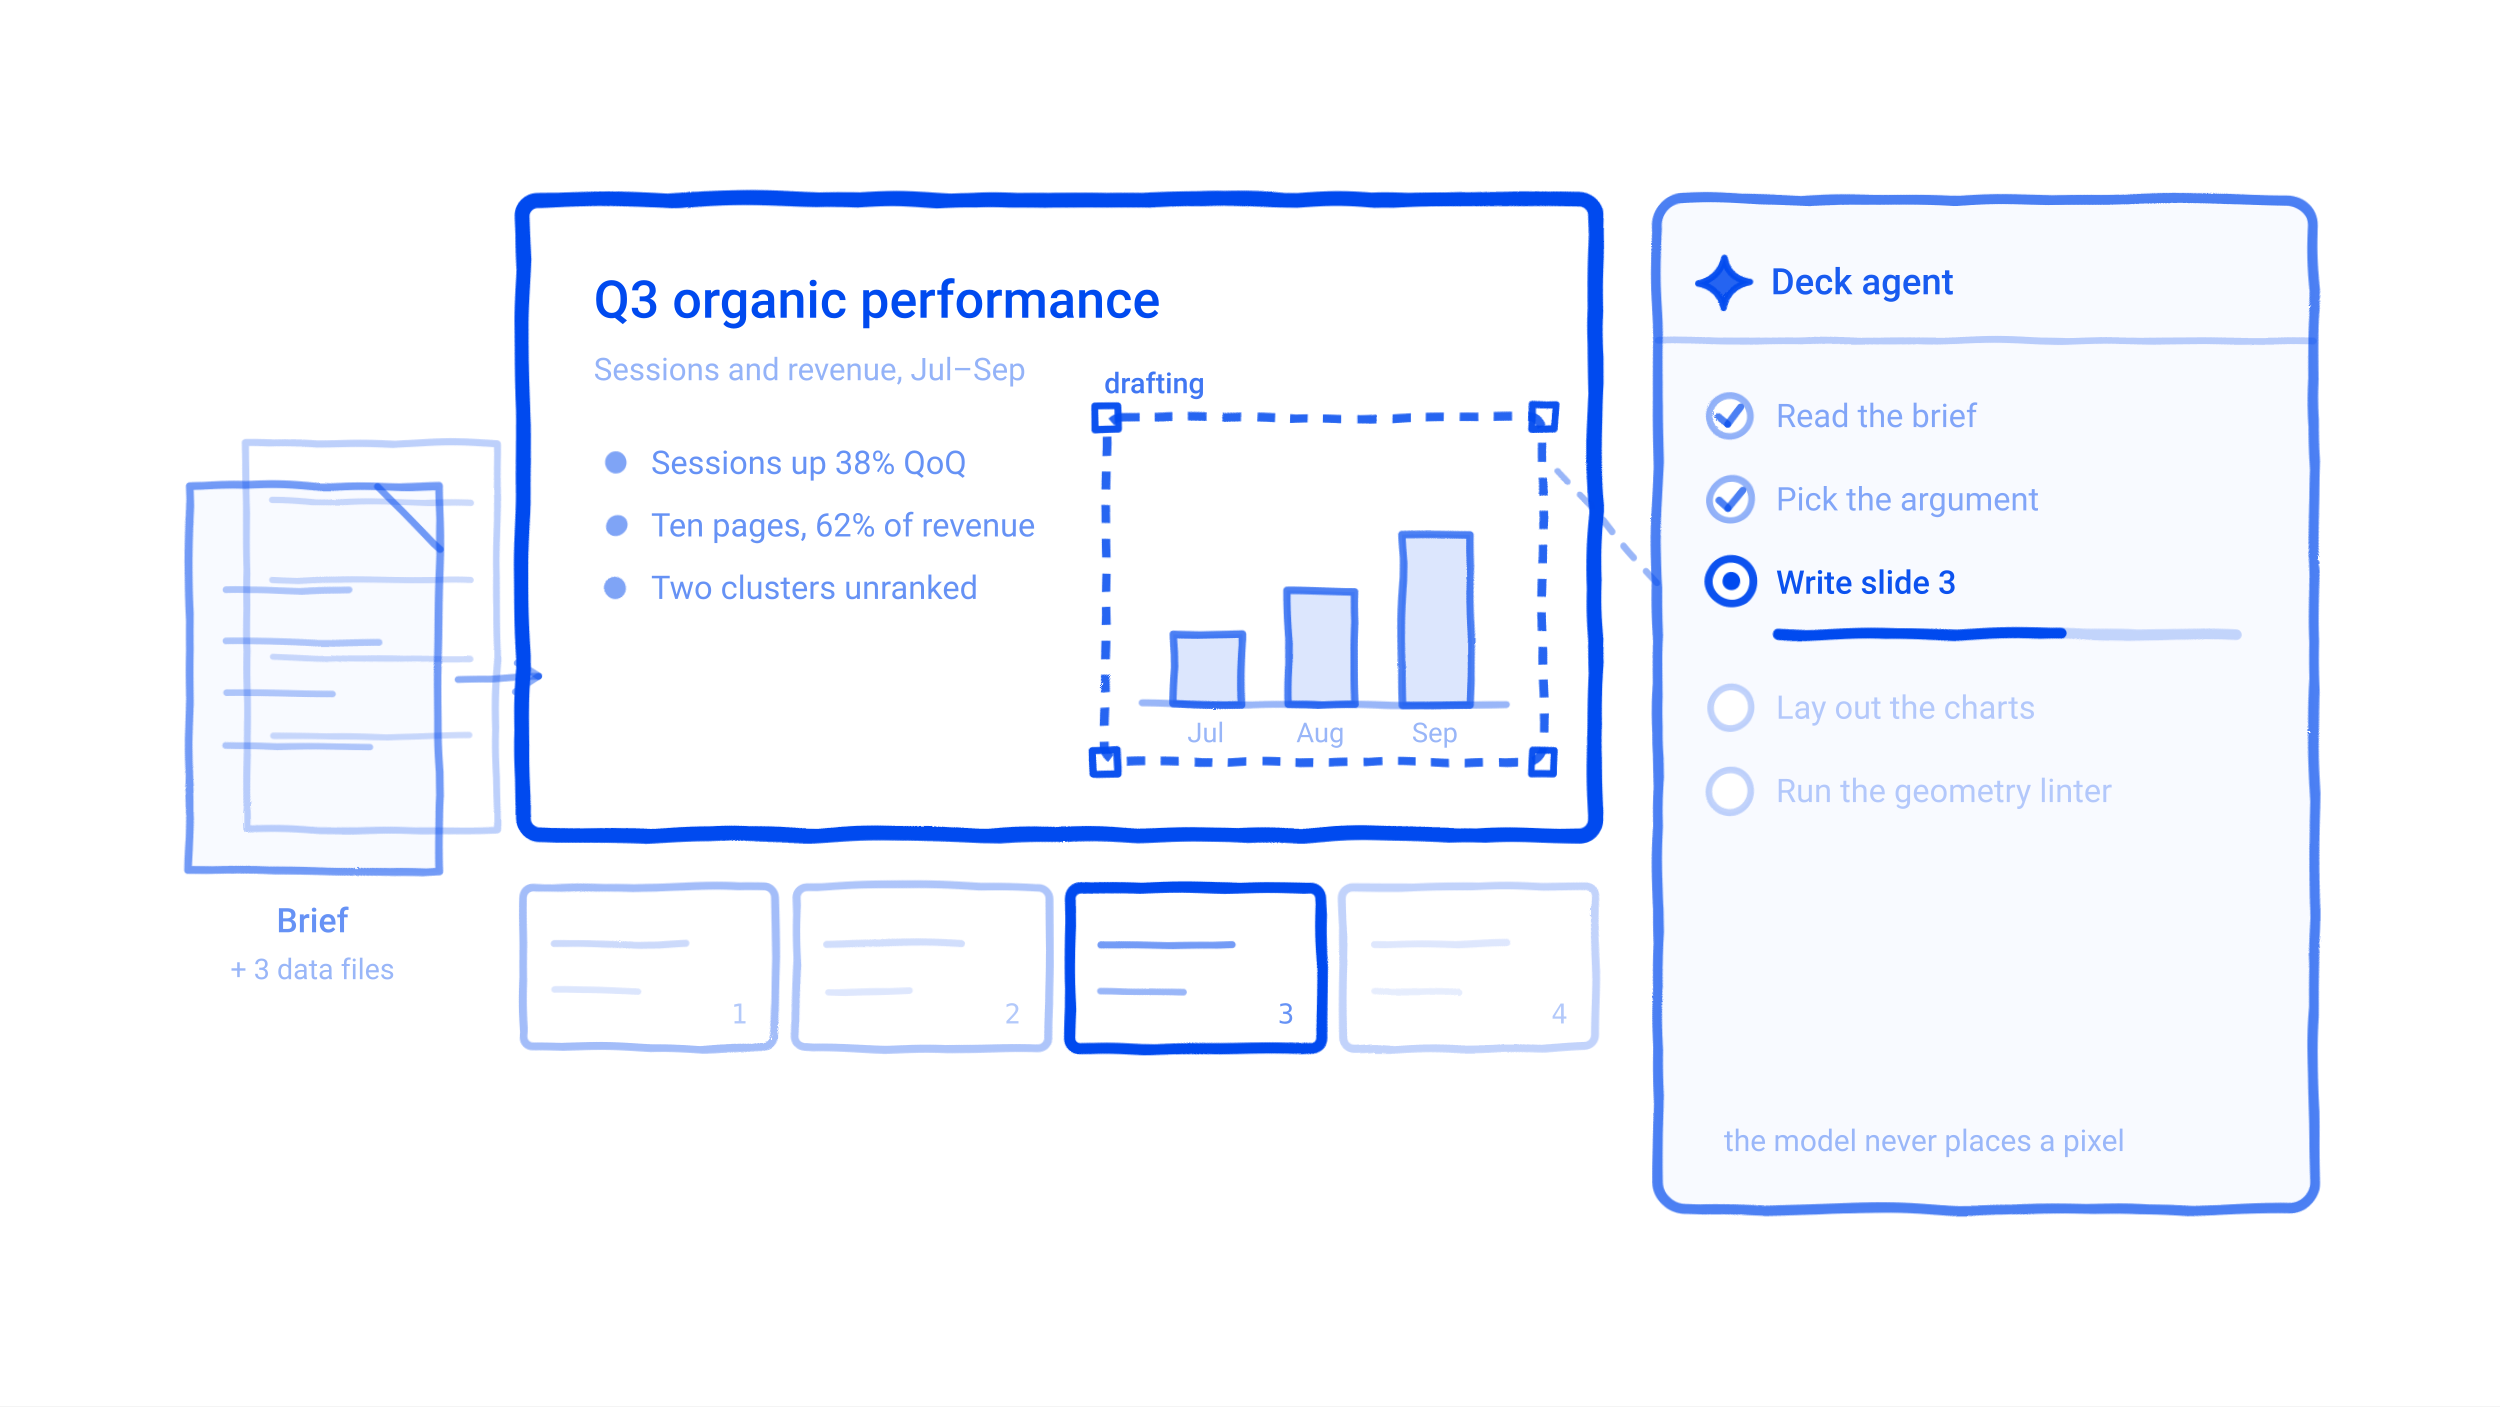
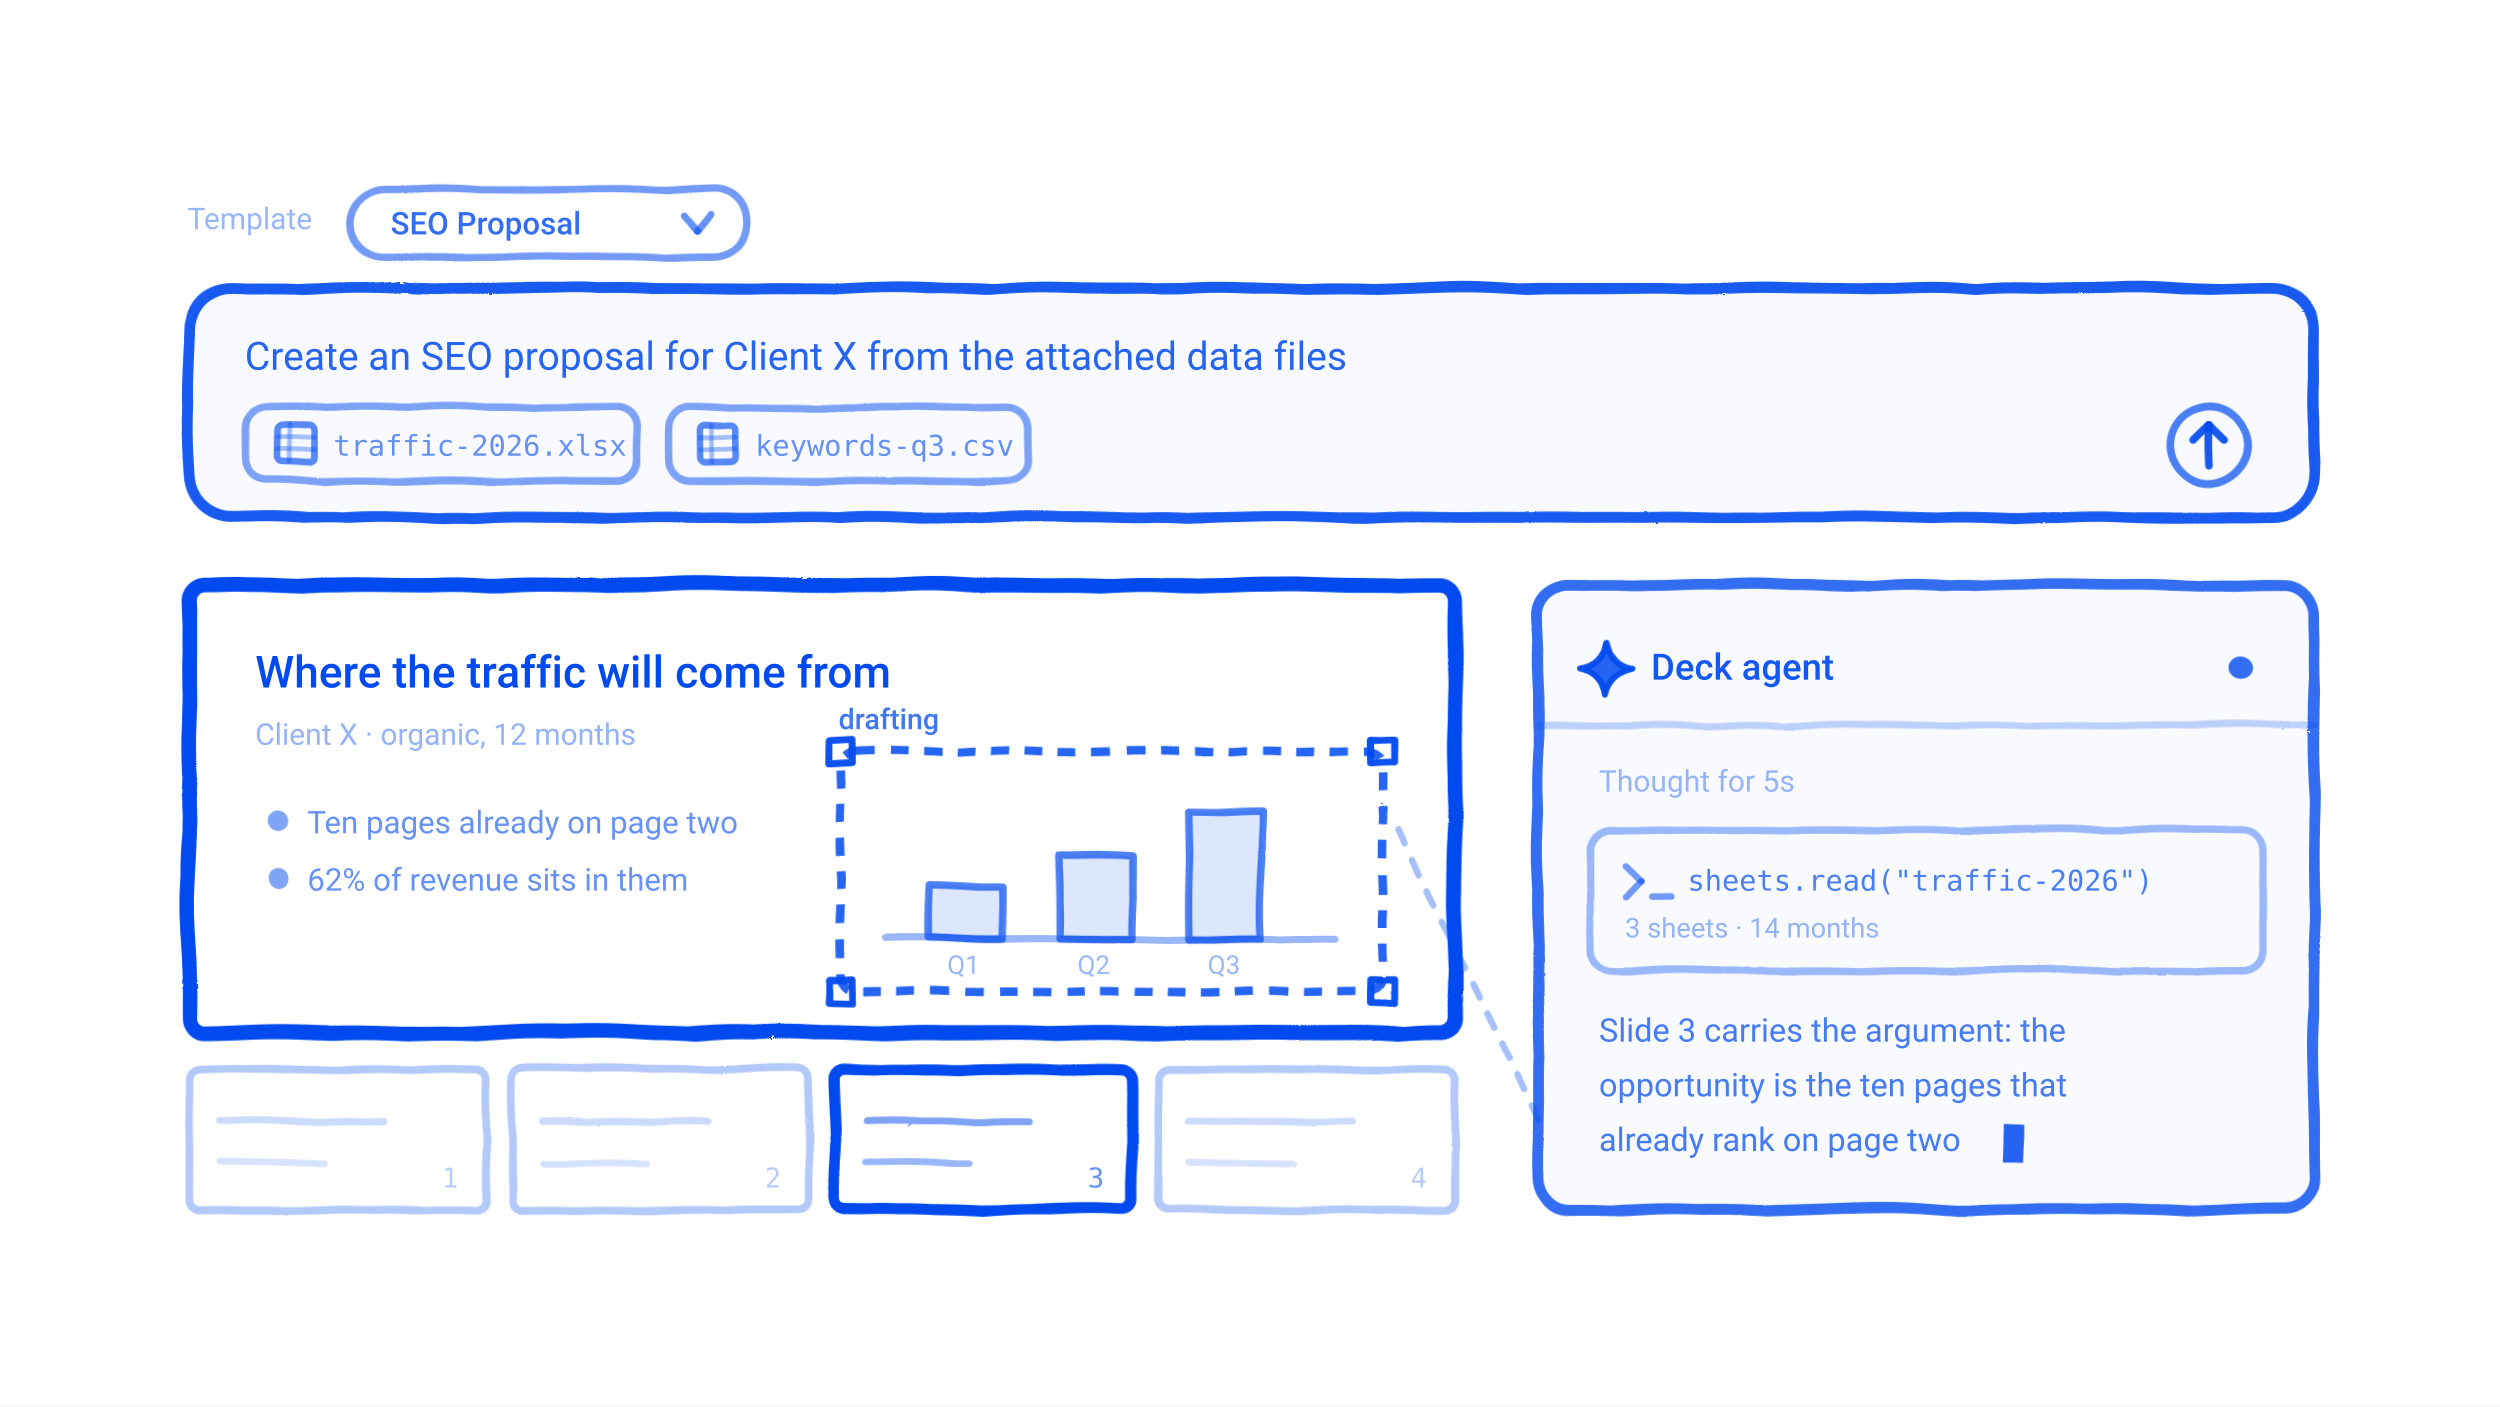
<svg xmlns="http://www.w3.org/2000/svg" viewBox="0 0 960 540" width="960" height="540" role="img" stroke-linejoin="round">
  <defs>
    <filter id="rough" x="-20%" y="-20%" width="140%" height="140%">
      <feTurbulence type="turbulence" baseFrequency="0.016" numOctaves="2" seed="7" result="n" />
      <feDisplacementMap in="SourceGraphic" in2="n" scale="2.4" xChannelSelector="R" yChannelSelector="G" />
    </filter>
  </defs>
  <rect width="960" height="540" fill="#FFFFFF" />
  <g filter="url(#rough)">
-     <rect x="94.0" y="170.0" width="96.0" height="148.0" rx="0" fill="none" stroke="#004AEF" stroke-opacity="0.26" stroke-width="2.7" />
-     <path d="M104.0,192.0 L180.0,192.0" fill="none" stroke="#004AEF" stroke-opacity="0.20" stroke-width="2.4" stroke-linecap="round" />
-     <path d="M104.0,222.0 L180.0,222.0" fill="none" stroke="#004AEF" stroke-opacity="0.20" stroke-width="2.4" stroke-linecap="round" />
-     <path d="M104.0,252.0 L180.0,252.0" fill="none" stroke="#004AEF" stroke-opacity="0.20" stroke-width="2.4" stroke-linecap="round" />
-     <path d="M104.0,282.0 L180.0,282.0" fill="none" stroke="#004AEF" stroke-opacity="0.20" stroke-width="2.4" stroke-linecap="round" />
-     <rect x="72.0" y="186.0" width="96.0" height="148.0" rx="0" fill="#004AEF" fill-opacity="0.03" stroke="#004AEF" stroke-opacity="0.55" stroke-width="3.0" />
-     <path d="M144.0,186.0 L168.0,210.0" fill="none" stroke="#004AEF" stroke-opacity="0.55" stroke-width="2.7" stroke-linecap="round" />
-     <path d="M86.0,226.0 L133.5,226.0" fill="none" stroke="#004AEF" stroke-opacity="0.30" stroke-width="2.55" stroke-linecap="round" />
-     <path d="M86.0,246.0 L145.4,246.0" fill="none" stroke="#004AEF" stroke-opacity="0.30" stroke-width="2.55" stroke-linecap="round" />
-     <path d="M86.0,266.0 L126.9,266.0" fill="none" stroke="#004AEF" stroke-opacity="0.30" stroke-width="2.55" stroke-linecap="round" />
-     <path d="M86.0,286.0 L141.4,286.0" fill="none" stroke="#004AEF" stroke-opacity="0.30" stroke-width="2.55" stroke-linecap="round" />
-     <path d="M176.0,260.0 L206.0,260.0" fill="none" stroke="#004AEF" stroke-opacity="0.45" stroke-width="2.7" stroke-linecap="round" />
-     <path d="M197.5,254.4 L206.0,260.0" fill="none" stroke="#004AEF" stroke-opacity="0.45" stroke-width="2.7" stroke-linecap="round" />
-     <path d="M197.5,265.6 L206.0,260.0" fill="none" stroke="#004AEF" stroke-opacity="0.45" stroke-width="2.7" stroke-linecap="round" />
-     <rect x="200.0" y="76.0" width="412.0" height="244.0" rx="6" fill="none" stroke="#004AEF" stroke-opacity="1.00" stroke-width="5.7" />
-     <circle cx="236.0" cy="177.0" r="4.2" fill="#004AEF" fill-opacity="0.50" />
-     <circle cx="236.0" cy="201.0" r="4.2" fill="#004AEF" fill-opacity="0.50" />
-     <circle cx="236.0" cy="225.0" r="4.2" fill="#004AEF" fill-opacity="0.50" />
-     <rect x="424.0" y="160.0" width="168.0" height="132.0" rx="6" fill="none" stroke="#004AEF" stroke-opacity="0.85" stroke-width="3.3" stroke-dasharray="7 6" />
-     <rect x="419.5" y="155.5" width="9.0" height="9.0" rx="0" fill="none" stroke="#004AEF" stroke-opacity="0.95" stroke-width="2.7" />
-     <rect x="587.5" y="155.5" width="9.0" height="9.0" rx="0" fill="none" stroke="#004AEF" stroke-opacity="0.95" stroke-width="2.7" />
-     <rect x="419.5" y="287.5" width="9.0" height="9.0" rx="0" fill="none" stroke="#004AEF" stroke-opacity="0.95" stroke-width="2.7" />
-     <rect x="587.5" y="287.5" width="9.0" height="9.0" rx="0" fill="none" stroke="#004AEF" stroke-opacity="0.95" stroke-width="2.7" />
-     <rect x="450.0" y="242.8" width="26.0" height="27.2" rx="0" fill="#004AEF" fill-opacity="0.14" stroke="#004AEF" stroke-opacity="0.70" stroke-width="2.85" />
-     <rect x="494.0" y="226.5" width="26.0" height="43.5" rx="0" fill="#004AEF" fill-opacity="0.14" stroke="#004AEF" stroke-opacity="0.70" stroke-width="2.85" />
-     <rect x="538.0" y="204.7" width="26.0" height="65.3" rx="0" fill="#004AEF" fill-opacity="0.14" stroke="#004AEF" stroke-opacity="0.70" stroke-width="2.85" />
-     <path d="M438.0,270.0 L578.0,270.0" fill="none" stroke="#004AEF" stroke-opacity="0.40" stroke-width="2.7" stroke-linecap="round" />
-     <rect x="200.0" y="340.0" width="97.0" height="62.0" rx="4" fill="none" stroke="#004AEF" stroke-opacity="0.36" stroke-width="3.0" />
-     <path d="M212.0,362.0 L263.1,362.0" fill="none" stroke="#004AEF" stroke-opacity="0.20" stroke-width="2.7" stroke-linecap="round" />
-     <path d="M212.0,380.0 L244.1,380.0" fill="none" stroke="#004AEF" stroke-opacity="0.14" stroke-width="2.55" stroke-linecap="round" />
-     <rect x="305.0" y="340.0" width="97.0" height="62.0" rx="4" fill="none" stroke="#004AEF" stroke-opacity="0.32" stroke-width="3.0" />
-     <path d="M317.0,362.0 L368.1,362.0" fill="none" stroke="#004AEF" stroke-opacity="0.18" stroke-width="2.7" stroke-linecap="round" />
-     <path d="M317.0,380.0 L349.1,380.0" fill="none" stroke="#004AEF" stroke-opacity="0.13" stroke-width="2.55" stroke-linecap="round" />
-     <rect x="410.0" y="340.0" width="97.0" height="62.0" rx="4" fill="none" stroke="#004AEF" stroke-opacity="1.00" stroke-width="4.2" />
-     <path d="M422.0,362.0 L473.1,362.0" fill="none" stroke="#004AEF" stroke-opacity="0.55" stroke-width="2.7" stroke-linecap="round" />
-     <path d="M422.0,380.0 L454.1,380.0" fill="none" stroke="#004AEF" stroke-opacity="0.40" stroke-width="2.55" stroke-linecap="round" />
-     <rect x="515.0" y="340.0" width="97.0" height="62.0" rx="4" fill="none" stroke="#004AEF" stroke-opacity="0.24" stroke-width="3.0" />
-     <path d="M527.0,362.0 L578.1,362.0" fill="none" stroke="#004AEF" stroke-opacity="0.13" stroke-width="2.7" stroke-linecap="round" />
-     <path d="M527.0,380.0 L559.1,380.0" fill="none" stroke="#004AEF" stroke-opacity="0.10" stroke-width="2.55" stroke-linecap="round" />
-     <rect x="636.0" y="76.0" width="252.0" height="388.0" rx="10" fill="#004AEF" fill-opacity="0.03" stroke="#004AEF" stroke-opacity="0.70" stroke-width="3.9" />
-     <path d="M662.0,98.5 Q663.6,106.4 671.5,108.0 Q663.6,109.6 662.0,117.5 Q660.4,109.6 652.5,108.0 Q660.4,106.4 662.0,98.5 Z" fill="#004AEF" fill-opacity="0.85" stroke="#004AEF" stroke-opacity="0.95" stroke-width="2.4" stroke-linejoin="round" />
-     <path d="M636.0,130.0 L888.0,130.0" fill="none" stroke="#004AEF" stroke-opacity="0.26" stroke-width="2.7" stroke-linecap="round" />
-     <circle cx="664.0" cy="159.0" r="8.0" fill="#FFFFFF" stroke="#004AEF" stroke-opacity="0.42" stroke-width="2.55" />
-     <path d="M659.6,159.0 L663.1,162.2" fill="none" stroke="#004AEF" stroke-opacity="0.70" stroke-width="2.7" stroke-linecap="round" />
-     <path d="M663.1,162.2 L668.4,155.6" fill="none" stroke="#004AEF" stroke-opacity="0.70" stroke-width="2.7" stroke-linecap="round" />
-     <circle cx="664.0" cy="191.0" r="8.0" fill="#FFFFFF" stroke="#004AEF" stroke-opacity="0.42" stroke-width="2.55" />
-     <path d="M659.6,191.0 L663.1,194.2" fill="none" stroke="#004AEF" stroke-opacity="0.70" stroke-width="2.7" stroke-linecap="round" />
-     <path d="M663.1,194.2 L668.4,187.6" fill="none" stroke="#004AEF" stroke-opacity="0.70" stroke-width="2.7" stroke-linecap="round" />
-     <circle cx="664.0" cy="223.0" r="8.5" fill="#FFFFFF" stroke="#004AEF" stroke-opacity="0.95" stroke-width="3.0" />
-     <circle cx="664.0" cy="223.0" r="3.4" fill="#004AEF" fill-opacity="1.00" />
-     <path d="M682.0,243.0 L858.0,243.0" fill="none" stroke="#004AEF" stroke-opacity="0.22" stroke-width="4.2" stroke-linecap="round" />
-     <path d="M682.0,243.0 L791.1,243.0" fill="none" stroke="#004AEF" stroke-opacity="1.00" stroke-width="4.2" stroke-linecap="round" />
-     <circle cx="664.0" cy="271.0" r="8.0" fill="#FFFFFF" stroke="#004AEF" stroke-opacity="0.24" stroke-width="2.55" />
-     <circle cx="664.0" cy="303.0" r="8.0" fill="#FFFFFF" stroke="#004AEF" stroke-opacity="0.24" stroke-width="2.55" />
-     <path d="M636.0,223.0 L598.0,180.0" fill="none" stroke="#004AEF" stroke-opacity="0.40" stroke-width="2.55" stroke-linecap="round" stroke-dasharray="6 7" />
+     <rect x="134.0" y="72.0" width="152.0" height="26.0" rx="13" fill="none" stroke="#004AEF" stroke-opacity="0.55" stroke-width="2.85" />
+     <path d="M262.0,82.0 L267.0,88.0" fill="none" stroke="#004AEF" stroke-opacity="0.60" stroke-width="2.7" stroke-linecap="round" />
+     <path d="M267.0,88.0 L272.0,82.0" fill="none" stroke="#004AEF" stroke-opacity="0.60" stroke-width="2.7" stroke-linecap="round" />
+     <rect x="72.0" y="110.0" width="816.0" height="88.0" rx="16" fill="#004AEF" fill-opacity="0.03" stroke="#004AEF" stroke-opacity="0.90" stroke-width="4.2" />
+     <rect x="94.0" y="156.0" width="150.0" height="28.0" rx="8" fill="none" stroke="#004AEF" stroke-opacity="0.50" stroke-width="2.85" />
+     <rect x="106.0" y="163.0" width="14.0" height="14.0" rx="2" fill="none" stroke="#004AEF" stroke-opacity="0.65" stroke-width="2.55" />
+     <path d="M106.0,167.6 L120.0,167.6" fill="none" stroke="#004AEF" stroke-opacity="0.35" stroke-width="1.8" stroke-linecap="round" />
+     <path d="M106.0,172.2 L120.0,172.2" fill="none" stroke="#004AEF" stroke-opacity="0.35" stroke-width="1.8" stroke-linecap="round" />
+     <path d="M110.6,163.0 L110.6,177.0" fill="none" stroke="#004AEF" stroke-opacity="0.35" stroke-width="1.8" stroke-linecap="round" />
+     <rect x="256.0" y="156.0" width="138.0" height="28.0" rx="8" fill="none" stroke="#004AEF" stroke-opacity="0.50" stroke-width="2.85" />
+     <rect x="268.0" y="163.0" width="14.0" height="14.0" rx="2" fill="none" stroke="#004AEF" stroke-opacity="0.65" stroke-width="2.55" />
+     <path d="M268.0,167.6 L282.0,167.6" fill="none" stroke="#004AEF" stroke-opacity="0.35" stroke-width="1.8" stroke-linecap="round" />
+     <path d="M268.0,172.2 L282.0,172.2" fill="none" stroke="#004AEF" stroke-opacity="0.35" stroke-width="1.8" stroke-linecap="round" />
+     <path d="M272.6,163.0 L272.6,177.0" fill="none" stroke="#004AEF" stroke-opacity="0.35" stroke-width="1.8" stroke-linecap="round" />
+     <circle cx="848.0" cy="170.0" r="15.0" fill="#004AEF" fill-opacity="0.00" />
+     <rect x="833.0" y="155.0" width="30.0" height="30.0" rx="15" fill="none" stroke="#004AEF" stroke-opacity="0.70" stroke-width="3.0" />
+     <path d="M848.0,178.0 L848.0,162.0" fill="none" stroke="#004AEF" stroke-opacity="0.90" stroke-width="3.0" stroke-linecap="round" />
+     <path d="M842.0,168.0 L848.0,162.0" fill="none" stroke="#004AEF" stroke-opacity="0.90" stroke-width="3.0" stroke-linecap="round" />
+     <path d="M854.0,168.0 L848.0,162.0" fill="none" stroke="#004AEF" stroke-opacity="0.90" stroke-width="3.0" stroke-linecap="round" />
+     <rect x="72.0" y="224.0" width="486.0" height="172.0" rx="6" fill="none" stroke="#004AEF" stroke-opacity="1.00" stroke-width="5.7" />
+     <circle cx="106.0" cy="315.0" r="4.0" fill="#004AEF" fill-opacity="0.50" />
+     <circle cx="106.0" cy="337.0" r="4.0" fill="#004AEF" fill-opacity="0.50" />
+     <rect x="322.0" y="288.0" width="208.0" height="92.0" rx="6" fill="none" stroke="#004AEF" stroke-opacity="0.85" stroke-width="3.3" stroke-dasharray="7 6" />
+     <rect x="317.5" y="283.5" width="9.0" height="9.0" rx="0" fill="none" stroke="#004AEF" stroke-opacity="0.95" stroke-width="2.7" />
+     <rect x="525.5" y="283.5" width="9.0" height="9.0" rx="0" fill="none" stroke="#004AEF" stroke-opacity="0.95" stroke-width="2.7" />
+     <rect x="317.5" y="375.5" width="9.0" height="9.0" rx="0" fill="none" stroke="#004AEF" stroke-opacity="0.95" stroke-width="2.7" />
+     <rect x="525.5" y="375.5" width="9.0" height="9.0" rx="0" fill="none" stroke="#004AEF" stroke-opacity="0.95" stroke-width="2.7" />
+     <rect x="356.0" y="340.2" width="28.0" height="19.8" rx="0" fill="#004AEF" fill-opacity="0.14" stroke="#004AEF" stroke-opacity="0.70" stroke-width="2.85" />
+     <rect x="406.0" y="327.8" width="28.0" height="32.2" rx="0" fill="#004AEF" fill-opacity="0.14" stroke="#004AEF" stroke-opacity="0.70" stroke-width="2.85" />
+     <rect x="456.0" y="311.1" width="28.0" height="48.9" rx="0" fill="#004AEF" fill-opacity="0.14" stroke="#004AEF" stroke-opacity="0.70" stroke-width="2.85" />
+     <path d="M340.0,360.0 L512.0,360.0" fill="none" stroke="#004AEF" stroke-opacity="0.40" stroke-width="2.7" stroke-linecap="round" />
+     <rect x="72.0" y="410.0" width="114.0" height="54.0" rx="4" fill="none" stroke="#004AEF" stroke-opacity="0.30" stroke-width="3.0" />
+     <path d="M84.0,430.0 L147.0,430.0" fill="none" stroke="#004AEF" stroke-opacity="0.20" stroke-width="2.7" stroke-linecap="round" />
+     <path d="M84.0,446.0 L123.6,446.0" fill="none" stroke="#004AEF" stroke-opacity="0.16" stroke-width="2.55" stroke-linecap="round" />
+     <rect x="196.0" y="410.0" width="114.0" height="54.0" rx="4" fill="none" stroke="#004AEF" stroke-opacity="0.30" stroke-width="3.0" />
+     <path d="M208.0,430.0 L271.0,430.0" fill="none" stroke="#004AEF" stroke-opacity="0.20" stroke-width="2.7" stroke-linecap="round" />
+     <path d="M208.0,446.0 L247.6,446.0" fill="none" stroke="#004AEF" stroke-opacity="0.16" stroke-width="2.55" stroke-linecap="round" />
+     <rect x="320.0" y="410.0" width="114.0" height="54.0" rx="4" fill="none" stroke="#004AEF" stroke-opacity="1.00" stroke-width="4.2" />
+     <path d="M332.0,430.0 L395.0,430.0" fill="none" stroke="#004AEF" stroke-opacity="0.50" stroke-width="2.7" stroke-linecap="round" />
+     <path d="M332.0,446.0 L371.6,446.0" fill="none" stroke="#004AEF" stroke-opacity="0.40" stroke-width="2.55" stroke-linecap="round" />
+     <rect x="444.0" y="410.0" width="114.0" height="54.0" rx="4" fill="none" stroke="#004AEF" stroke-opacity="0.30" stroke-width="3.0" />
+     <path d="M456.0,430.0 L519.0,430.0" fill="none" stroke="#004AEF" stroke-opacity="0.20" stroke-width="2.7" stroke-linecap="round" />
+     <path d="M456.0,446.0 L495.6,446.0" fill="none" stroke="#004AEF" stroke-opacity="0.16" stroke-width="2.55" stroke-linecap="round" />
+     <rect x="590.0" y="224.0" width="298.0" height="240.0" rx="12" fill="#004AEF" fill-opacity="0.028" stroke="#004AEF" stroke-opacity="0.80" stroke-width="4.2" />
+     <path d="M616.0,246.0 Q617.7,254.3 626.0,256.0 Q617.7,257.7 616.0,266.0 Q614.3,257.7 606.0,256.0 Q614.3,254.3 616.0,246.0 Z" fill="#004AEF" fill-opacity="0.85" stroke="#004AEF" stroke-opacity="0.95" stroke-width="2.4" stroke-linejoin="round" />
+     <circle cx="860.0" cy="256.0" r="4.5" fill="#004AEF" fill-opacity="0.80" />
+     <path d="M590.0,278.0 L888.0,278.0" fill="none" stroke="#004AEF" stroke-opacity="0.24" stroke-width="2.7" stroke-linecap="round" />
+     <rect x="610.0" y="318.0" width="258.0" height="54.0" rx="8" fill="none" stroke="#004AEF" stroke-opacity="0.38" stroke-width="2.85" />
+     <path d="M624.0,332.0 L630.0,338.0" fill="none" stroke="#004AEF" stroke-opacity="0.55" stroke-width="2.55" stroke-linecap="round" />
+     <path d="M630.0,338.0 L624.0,344.0" fill="none" stroke="#004AEF" stroke-opacity="0.55" stroke-width="2.55" stroke-linecap="round" />
+     <path d="M634.0,344.0 L641.0,344.0" fill="none" stroke="#004AEF" stroke-opacity="0.55" stroke-width="2.55" stroke-linecap="round" />
+     <rect x="768.4" y="431.0" width="8" height="15" fill="#004AEF" fill-opacity="0.85" />
+     <path d="M590.0,429.0 L536.0,318.0" fill="none" stroke="#004AEF" stroke-opacity="0.35" stroke-width="2.55" stroke-linecap="round" stroke-dasharray="6 7" />
  </g>
-   <text x="120.0" y="358.0" font-family="system-ui, -apple-system, Segoe UI, Roboto, Helvetica, Arial, sans-serif" font-size="13" font-weight="500" fill="#004AEF" fill-opacity="0.60" text-anchor="middle" xml:space="preserve">Brief</text>
-   <text x="120.0" y="376.0" font-family="system-ui, -apple-system, Segoe UI, Roboto, Helvetica, Arial, sans-serif" font-size="11" font-weight="400" fill="#004AEF" fill-opacity="0.40" text-anchor="middle" xml:space="preserve">+ 3 data files</text>
-   <text x="228.0" y="122.0" font-family="system-ui, -apple-system, Segoe UI, Roboto, Helvetica, Arial, sans-serif" font-size="20" font-weight="500" fill="#004AEF" fill-opacity="1.00" text-anchor="start" xml:space="preserve">Q3 organic performance</text>
-   <text x="228.0" y="146.0" font-family="system-ui, -apple-system, Segoe UI, Roboto, Helvetica, Arial, sans-serif" font-size="12" font-weight="400" fill="#004AEF" fill-opacity="0.42" text-anchor="start" xml:space="preserve">Sessions and revenue, Jul–Sep</text>
-   <text x="250.0" y="182.0" font-family="system-ui, -apple-system, Segoe UI, Roboto, Helvetica, Arial, sans-serif" font-size="12.5" font-weight="400" fill="#004AEF" fill-opacity="0.60" text-anchor="start" xml:space="preserve">Sessions up 38% QoQ</text>
-   <text x="250.0" y="206.0" font-family="system-ui, -apple-system, Segoe UI, Roboto, Helvetica, Arial, sans-serif" font-size="12.5" font-weight="400" fill="#004AEF" fill-opacity="0.60" text-anchor="start" xml:space="preserve">Ten pages, 62% of revenue</text>
-   <text x="250.0" y="230.0" font-family="system-ui, -apple-system, Segoe UI, Roboto, Helvetica, Arial, sans-serif" font-size="12.5" font-weight="400" fill="#004AEF" fill-opacity="0.60" text-anchor="start" xml:space="preserve">Two clusters unranked</text>
-   <text x="463.0" y="285.0" font-family="system-ui, -apple-system, Segoe UI, Roboto, Helvetica, Arial, sans-serif" font-size="10.5" font-weight="400" fill="#004AEF" fill-opacity="0.40" text-anchor="middle" xml:space="preserve">Jul</text>
-   <text x="507.0" y="285.0" font-family="system-ui, -apple-system, Segoe UI, Roboto, Helvetica, Arial, sans-serif" font-size="10.5" font-weight="400" fill="#004AEF" fill-opacity="0.40" text-anchor="middle" xml:space="preserve">Aug</text>
-   <text x="551.0" y="285.0" font-family="system-ui, -apple-system, Segoe UI, Roboto, Helvetica, Arial, sans-serif" font-size="10.5" font-weight="400" fill="#004AEF" fill-opacity="0.40" text-anchor="middle" xml:space="preserve">Sep</text>
-   <text x="424.0" y="151.0" font-family="system-ui, -apple-system, Segoe UI, Roboto, Helvetica, Arial, sans-serif" font-size="11" font-weight="500" fill="#004AEF" fill-opacity="0.75" text-anchor="start" xml:space="preserve">drafting</text>
-   <text x="287.0" y="393.0" font-family="ui-monospace, SFMono-Regular, Menlo, Consolas, monospace" font-size="10.5" font-weight="400" fill="#004AEF" fill-opacity="0.30" text-anchor="end" xml:space="preserve">1</text>
-   <text x="392.0" y="393.0" font-family="ui-monospace, SFMono-Regular, Menlo, Consolas, monospace" font-size="10.5" font-weight="400" fill="#004AEF" fill-opacity="0.30" text-anchor="end" xml:space="preserve">2</text>
-   <text x="497.0" y="393.0" font-family="ui-monospace, SFMono-Regular, Menlo, Consolas, monospace" font-size="10.5" font-weight="400" fill="#004AEF" fill-opacity="0.60" text-anchor="end" xml:space="preserve">3</text>
-   <text x="602.0" y="393.0" font-family="ui-monospace, SFMono-Regular, Menlo, Consolas, monospace" font-size="10.5" font-weight="400" fill="#004AEF" fill-opacity="0.30" text-anchor="end" xml:space="preserve">4</text>
-   <text x="680.0" y="113.0" font-family="system-ui, -apple-system, Segoe UI, Roboto, Helvetica, Arial, sans-serif" font-size="14" font-weight="500" fill="#004AEF" fill-opacity="0.90" text-anchor="start" xml:space="preserve">Deck agent</text>
-   <text x="682.0" y="164.0" font-family="system-ui, -apple-system, Segoe UI, Roboto, Helvetica, Arial, sans-serif" font-size="12.5" font-weight="400" fill="#004AEF" fill-opacity="0.48" text-anchor="start" xml:space="preserve">Read the brief</text>
-   <text x="682.0" y="196.0" font-family="system-ui, -apple-system, Segoe UI, Roboto, Helvetica, Arial, sans-serif" font-size="12.5" font-weight="400" fill="#004AEF" fill-opacity="0.48" text-anchor="start" xml:space="preserve">Pick the argument</text>
-   <text x="682.0" y="228.0" font-family="system-ui, -apple-system, Segoe UI, Roboto, Helvetica, Arial, sans-serif" font-size="12.5" font-weight="500" fill="#004AEF" fill-opacity="0.95" text-anchor="start" xml:space="preserve">Write slide 3</text>
-   <text x="682.0" y="276.0" font-family="system-ui, -apple-system, Segoe UI, Roboto, Helvetica, Arial, sans-serif" font-size="12.5" font-weight="400" fill="#004AEF" fill-opacity="0.28" text-anchor="start" xml:space="preserve">Lay out the charts</text>
-   <text x="682.0" y="308.0" font-family="system-ui, -apple-system, Segoe UI, Roboto, Helvetica, Arial, sans-serif" font-size="12.5" font-weight="400" fill="#004AEF" fill-opacity="0.28" text-anchor="start" xml:space="preserve">Run the geometry linter</text>
-   <text x="662.0" y="442.0" font-family="system-ui, -apple-system, Segoe UI, Roboto, Helvetica, Arial, sans-serif" font-size="11.5" font-weight="400" fill="#004AEF" fill-opacity="0.38" text-anchor="start" xml:space="preserve">the model never places a pixel</text>
+   <text x="72.0" y="88.0" font-family="system-ui, -apple-system, Segoe UI, Roboto, Helvetica, Arial, sans-serif" font-size="11.5" font-weight="400" fill="#004AEF" fill-opacity="0.40" text-anchor="start" xml:space="preserve">Template</text>
+   <text x="150.0" y="90.0" font-family="system-ui, -apple-system, Segoe UI, Roboto, Helvetica, Arial, sans-serif" font-size="12" font-weight="500" fill="#004AEF" fill-opacity="0.80" text-anchor="start" xml:space="preserve">SEO Proposal</text>
+   <text x="94.0" y="142.0" font-family="system-ui, -apple-system, Segoe UI, Roboto, Helvetica, Arial, sans-serif" font-size="15" font-weight="400" fill="#004AEF" fill-opacity="0.85" text-anchor="start" xml:space="preserve">Create an SEO proposal for Client X from the attached data files</text>
+   <text x="128.0" y="175.0" font-family="ui-monospace, SFMono-Regular, Menlo, Consolas, monospace" font-size="11" font-weight="400" fill="#004AEF" fill-opacity="0.60" text-anchor="start" xml:space="preserve">traffic-2026.xlsx</text>
+   <text x="290.0" y="175.0" font-family="ui-monospace, SFMono-Regular, Menlo, Consolas, monospace" font-size="11" font-weight="400" fill="#004AEF" fill-opacity="0.60" text-anchor="start" xml:space="preserve">keywords-q3.csv</text>
+   <text x="98.0" y="264.0" font-family="system-ui, -apple-system, Segoe UI, Roboto, Helvetica, Arial, sans-serif" font-size="17" font-weight="500" fill="#004AEF" fill-opacity="1.00" text-anchor="start" xml:space="preserve">Where the traffic will come from</text>
+   <text x="98.0" y="286.0" font-family="system-ui, -apple-system, Segoe UI, Roboto, Helvetica, Arial, sans-serif" font-size="11.5" font-weight="400" fill="#004AEF" fill-opacity="0.42" text-anchor="start" xml:space="preserve">Client X · organic, 12 months</text>
+   <text x="118.0" y="320.0" font-family="system-ui, -apple-system, Segoe UI, Roboto, Helvetica, Arial, sans-serif" font-size="12" font-weight="400" fill="#004AEF" fill-opacity="0.60" text-anchor="start" xml:space="preserve">Ten pages already on page two</text>
+   <text x="118.0" y="342.0" font-family="system-ui, -apple-system, Segoe UI, Roboto, Helvetica, Arial, sans-serif" font-size="12" font-weight="400" fill="#004AEF" fill-opacity="0.60" text-anchor="start" xml:space="preserve">62% of revenue sits in them</text>
+   <text x="370.0" y="374.0" font-family="system-ui, -apple-system, Segoe UI, Roboto, Helvetica, Arial, sans-serif" font-size="10" font-weight="400" fill="#004AEF" fill-opacity="0.40" text-anchor="middle" xml:space="preserve">Q1</text>
+   <text x="420.0" y="374.0" font-family="system-ui, -apple-system, Segoe UI, Roboto, Helvetica, Arial, sans-serif" font-size="10" font-weight="400" fill="#004AEF" fill-opacity="0.40" text-anchor="middle" xml:space="preserve">Q2</text>
+   <text x="470.0" y="374.0" font-family="system-ui, -apple-system, Segoe UI, Roboto, Helvetica, Arial, sans-serif" font-size="10" font-weight="400" fill="#004AEF" fill-opacity="0.40" text-anchor="middle" xml:space="preserve">Q3</text>
+   <text x="322.0" y="280.0" font-family="system-ui, -apple-system, Segoe UI, Roboto, Helvetica, Arial, sans-serif" font-size="11" font-weight="500" fill="#004AEF" fill-opacity="0.75" text-anchor="start" xml:space="preserve">drafting</text>
+   <text x="176.0" y="456.0" font-family="ui-monospace, SFMono-Regular, Menlo, Consolas, monospace" font-size="10.5" font-weight="400" fill="#004AEF" fill-opacity="0.28" text-anchor="end" xml:space="preserve">1</text>
+   <text x="300.0" y="456.0" font-family="ui-monospace, SFMono-Regular, Menlo, Consolas, monospace" font-size="10.5" font-weight="400" fill="#004AEF" fill-opacity="0.28" text-anchor="end" xml:space="preserve">2</text>
+   <text x="424.0" y="456.0" font-family="ui-monospace, SFMono-Regular, Menlo, Consolas, monospace" font-size="10.5" font-weight="400" fill="#004AEF" fill-opacity="0.60" text-anchor="end" xml:space="preserve">3</text>
+   <text x="548.0" y="456.0" font-family="ui-monospace, SFMono-Regular, Menlo, Consolas, monospace" font-size="10.5" font-weight="400" fill="#004AEF" fill-opacity="0.28" text-anchor="end" xml:space="preserve">4</text>
+   <text x="634.0" y="261.0" font-family="system-ui, -apple-system, Segoe UI, Roboto, Helvetica, Arial, sans-serif" font-size="14" font-weight="500" fill="#004AEF" fill-opacity="0.92" text-anchor="start" xml:space="preserve">Deck agent</text>
+   <text x="614.0" y="304.0" font-family="system-ui, -apple-system, Segoe UI, Roboto, Helvetica, Arial, sans-serif" font-size="11.5" font-weight="400" fill="#004AEF" fill-opacity="0.40" text-anchor="start" xml:space="preserve">Thought for 5s</text>
+   <text x="648.0" y="342.0" font-family="ui-monospace, SFMono-Regular, Menlo, Consolas, monospace" font-size="11" font-weight="400" fill="#004AEF" fill-opacity="0.70" text-anchor="start" xml:space="preserve">sheets.read("traffic-2026")</text>
+   <text x="624.0" y="360.0" font-family="system-ui, -apple-system, Segoe UI, Roboto, Helvetica, Arial, sans-serif" font-size="10.5" font-weight="400" fill="#004AEF" fill-opacity="0.40" text-anchor="start" xml:space="preserve">3 sheets · 14 months</text>
+   <text x="614.0" y="400.0" font-family="system-ui, -apple-system, Segoe UI, Roboto, Helvetica, Arial, sans-serif" font-size="12.5" font-weight="400" fill="#004AEF" fill-opacity="0.72" text-anchor="start" xml:space="preserve">Slide 3 carries the argument: the</text>
+   <text x="614.0" y="421.0" font-family="system-ui, -apple-system, Segoe UI, Roboto, Helvetica, Arial, sans-serif" font-size="12.5" font-weight="400" fill="#004AEF" fill-opacity="0.72" text-anchor="start" xml:space="preserve">opportunity is the ten pages that</text>
+   <text x="614.0" y="442.0" font-family="system-ui, -apple-system, Segoe UI, Roboto, Helvetica, Arial, sans-serif" font-size="12.5" font-weight="400" fill="#004AEF" fill-opacity="0.72" text-anchor="start" xml:space="preserve">already rank on page two</text>
</svg>
